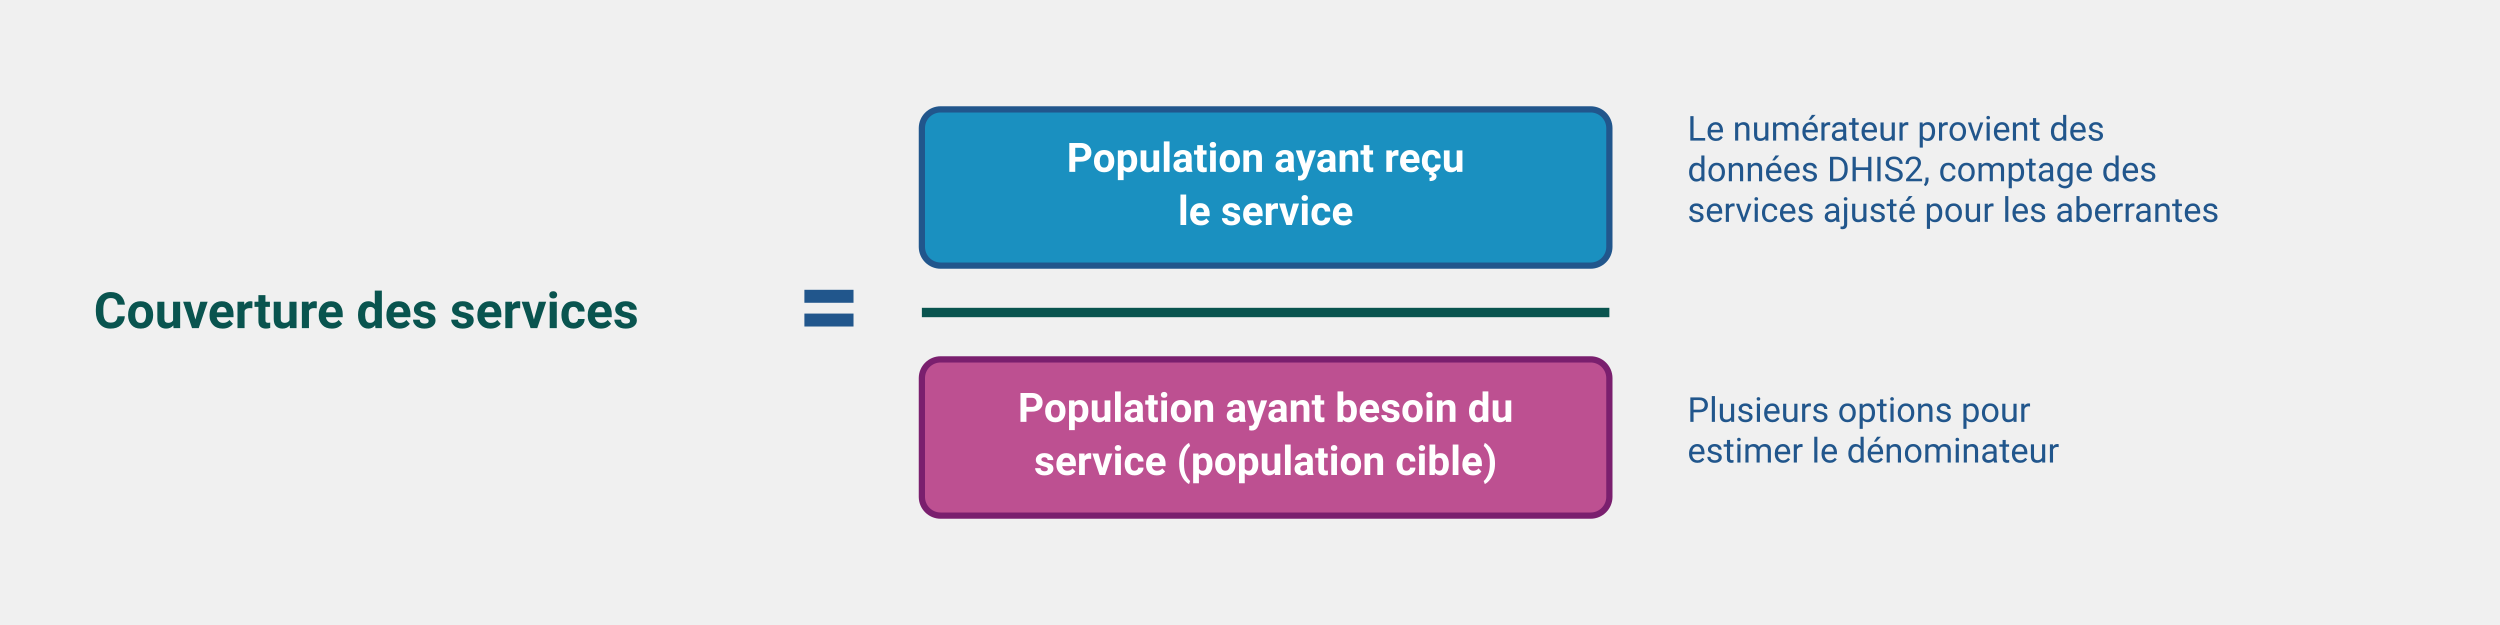
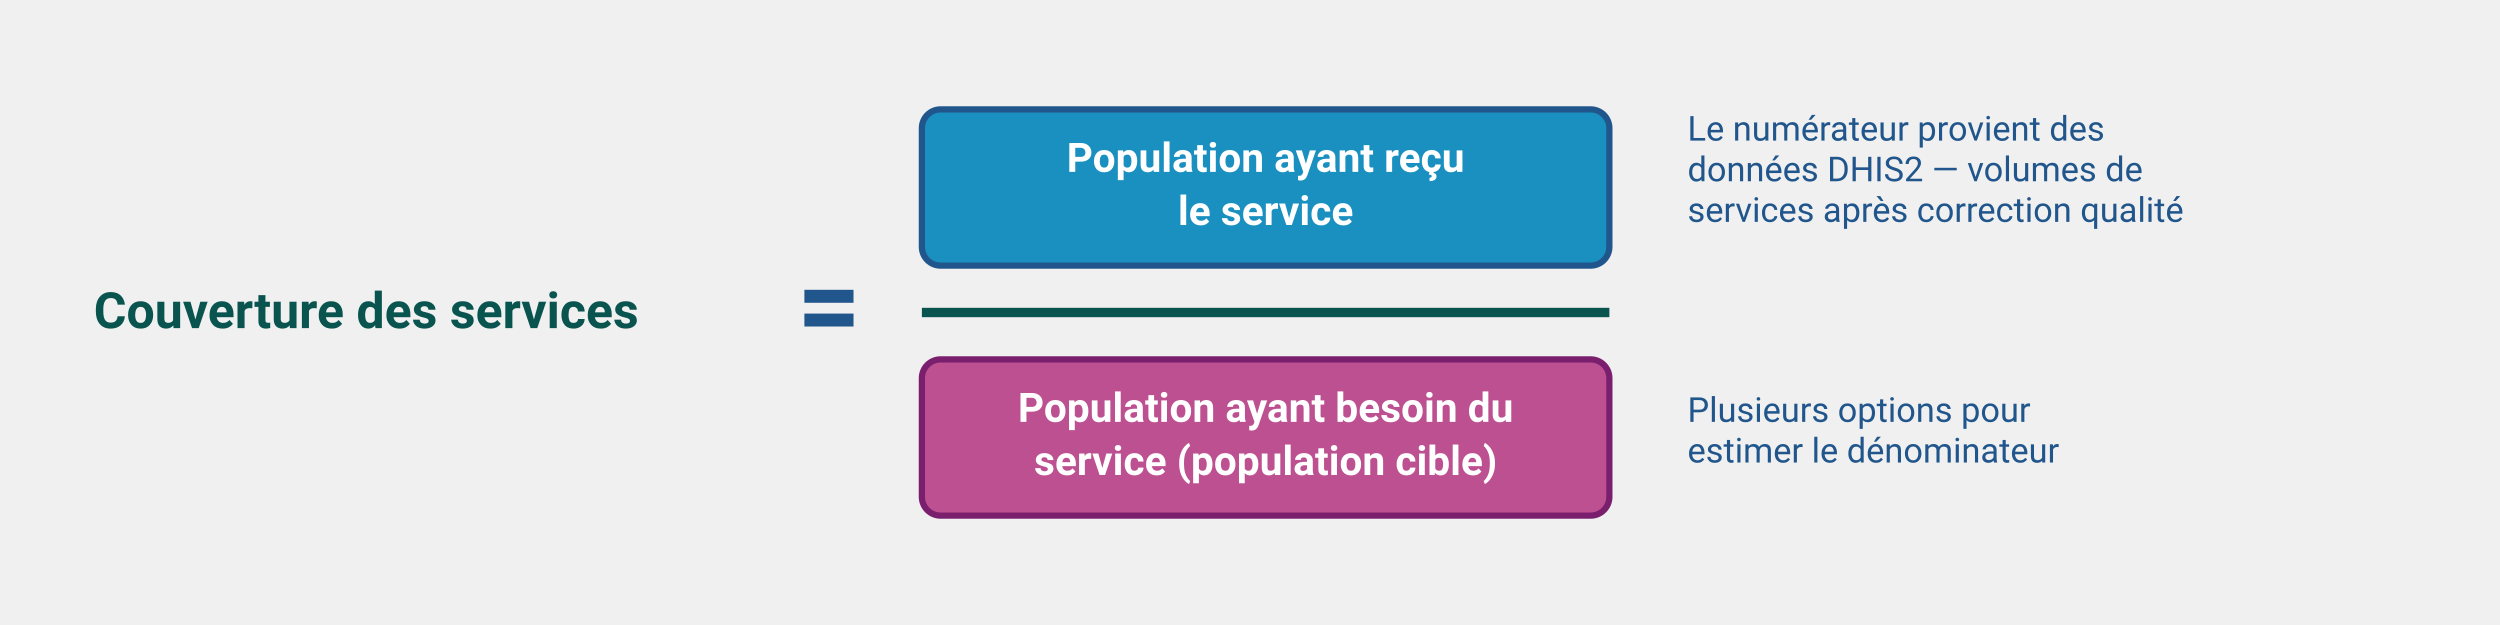
<svg xmlns="http://www.w3.org/2000/svg" viewBox="0 0 800 200">
  <defs>
    <style>
      .title { font-family: -apple-system, BlinkMacSystemFont, "Segoe UI", Roboto, sans-serif; font-size: 16px; font-weight: 700; fill: #09544F; }
      .equals { font-family: -apple-system, BlinkMacSystemFont, "Segoe UI", Roboto, sans-serif; font-size: 36px; font-weight: 600; fill: #21568C; }
      .fraction-text { font-family: -apple-system, BlinkMacSystemFont, "Segoe UI", Roboto, sans-serif; font-size: 13px; font-weight: 600; fill: #ffffff; text-anchor: middle; }
      .fraction-text-sm { font-family: -apple-system, BlinkMacSystemFont, "Segoe UI", Roboto, sans-serif; font-size: 11px; font-weight: 500; fill: #ffffff; text-anchor: middle; }
      .info-text { font-family: -apple-system, BlinkMacSystemFont, "Segoe UI", Roboto, sans-serif; font-size: 11px; fill: #21568C; }
      .box-num { fill: #1A90C0; stroke: #21568C; stroke-width: 2; rx: 6; }
      .box-denom { fill: #BD5091; stroke: #7A1F6E; stroke-width: 2; rx: 6; }
      .fraction-line { stroke: #09544F; stroke-width: 3; }
      .times { font-family: -apple-system, BlinkMacSystemFont, "Segoe UI", Roboto, sans-serif; font-size: 28px; font-weight: 600; fill: #21568C; }
    </style>
  </defs>
  <text class="title" x="30" y="105">Couverture des services</text>
  <text class="equals" x="255" y="110">=</text>
  <rect class="box-num" x="295" y="35" width="220" height="50" />
  <text class="fraction-text" x="405" y="55">Population ayant reçu</text>
  <text class="fraction-text" x="405" y="72">le service</text>
  <line class="fraction-line" x1="295" y1="100" x2="515" y2="100" />
  <rect class="box-denom" x="295" y="115" width="220" height="50" />
  <text class="fraction-text" x="405" y="135">Population ayant besoin du</text>
  <text class="fraction-text" x="405" y="152">service (population cible)</text>
  <text class="info-text" x="540" y="45">Le numérateur provient des</text>
-   <text class="info-text" x="540" y="58">données DHIS2, comptage des</text>
-   <text class="info-text" x="540" y="71">services ajusté pour les aberrantes</text>
+   <text class="info-text" x="540" y="58">données DHIS2 — volumes de</text>
+   <text class="info-text" x="540" y="71">services après correction qualité</text>
  <text class="info-text" x="540" y="135">Plusieurs options pour</text>
  <text class="info-text" x="540" y="148">estimer le dénominateur</text>
</svg>
